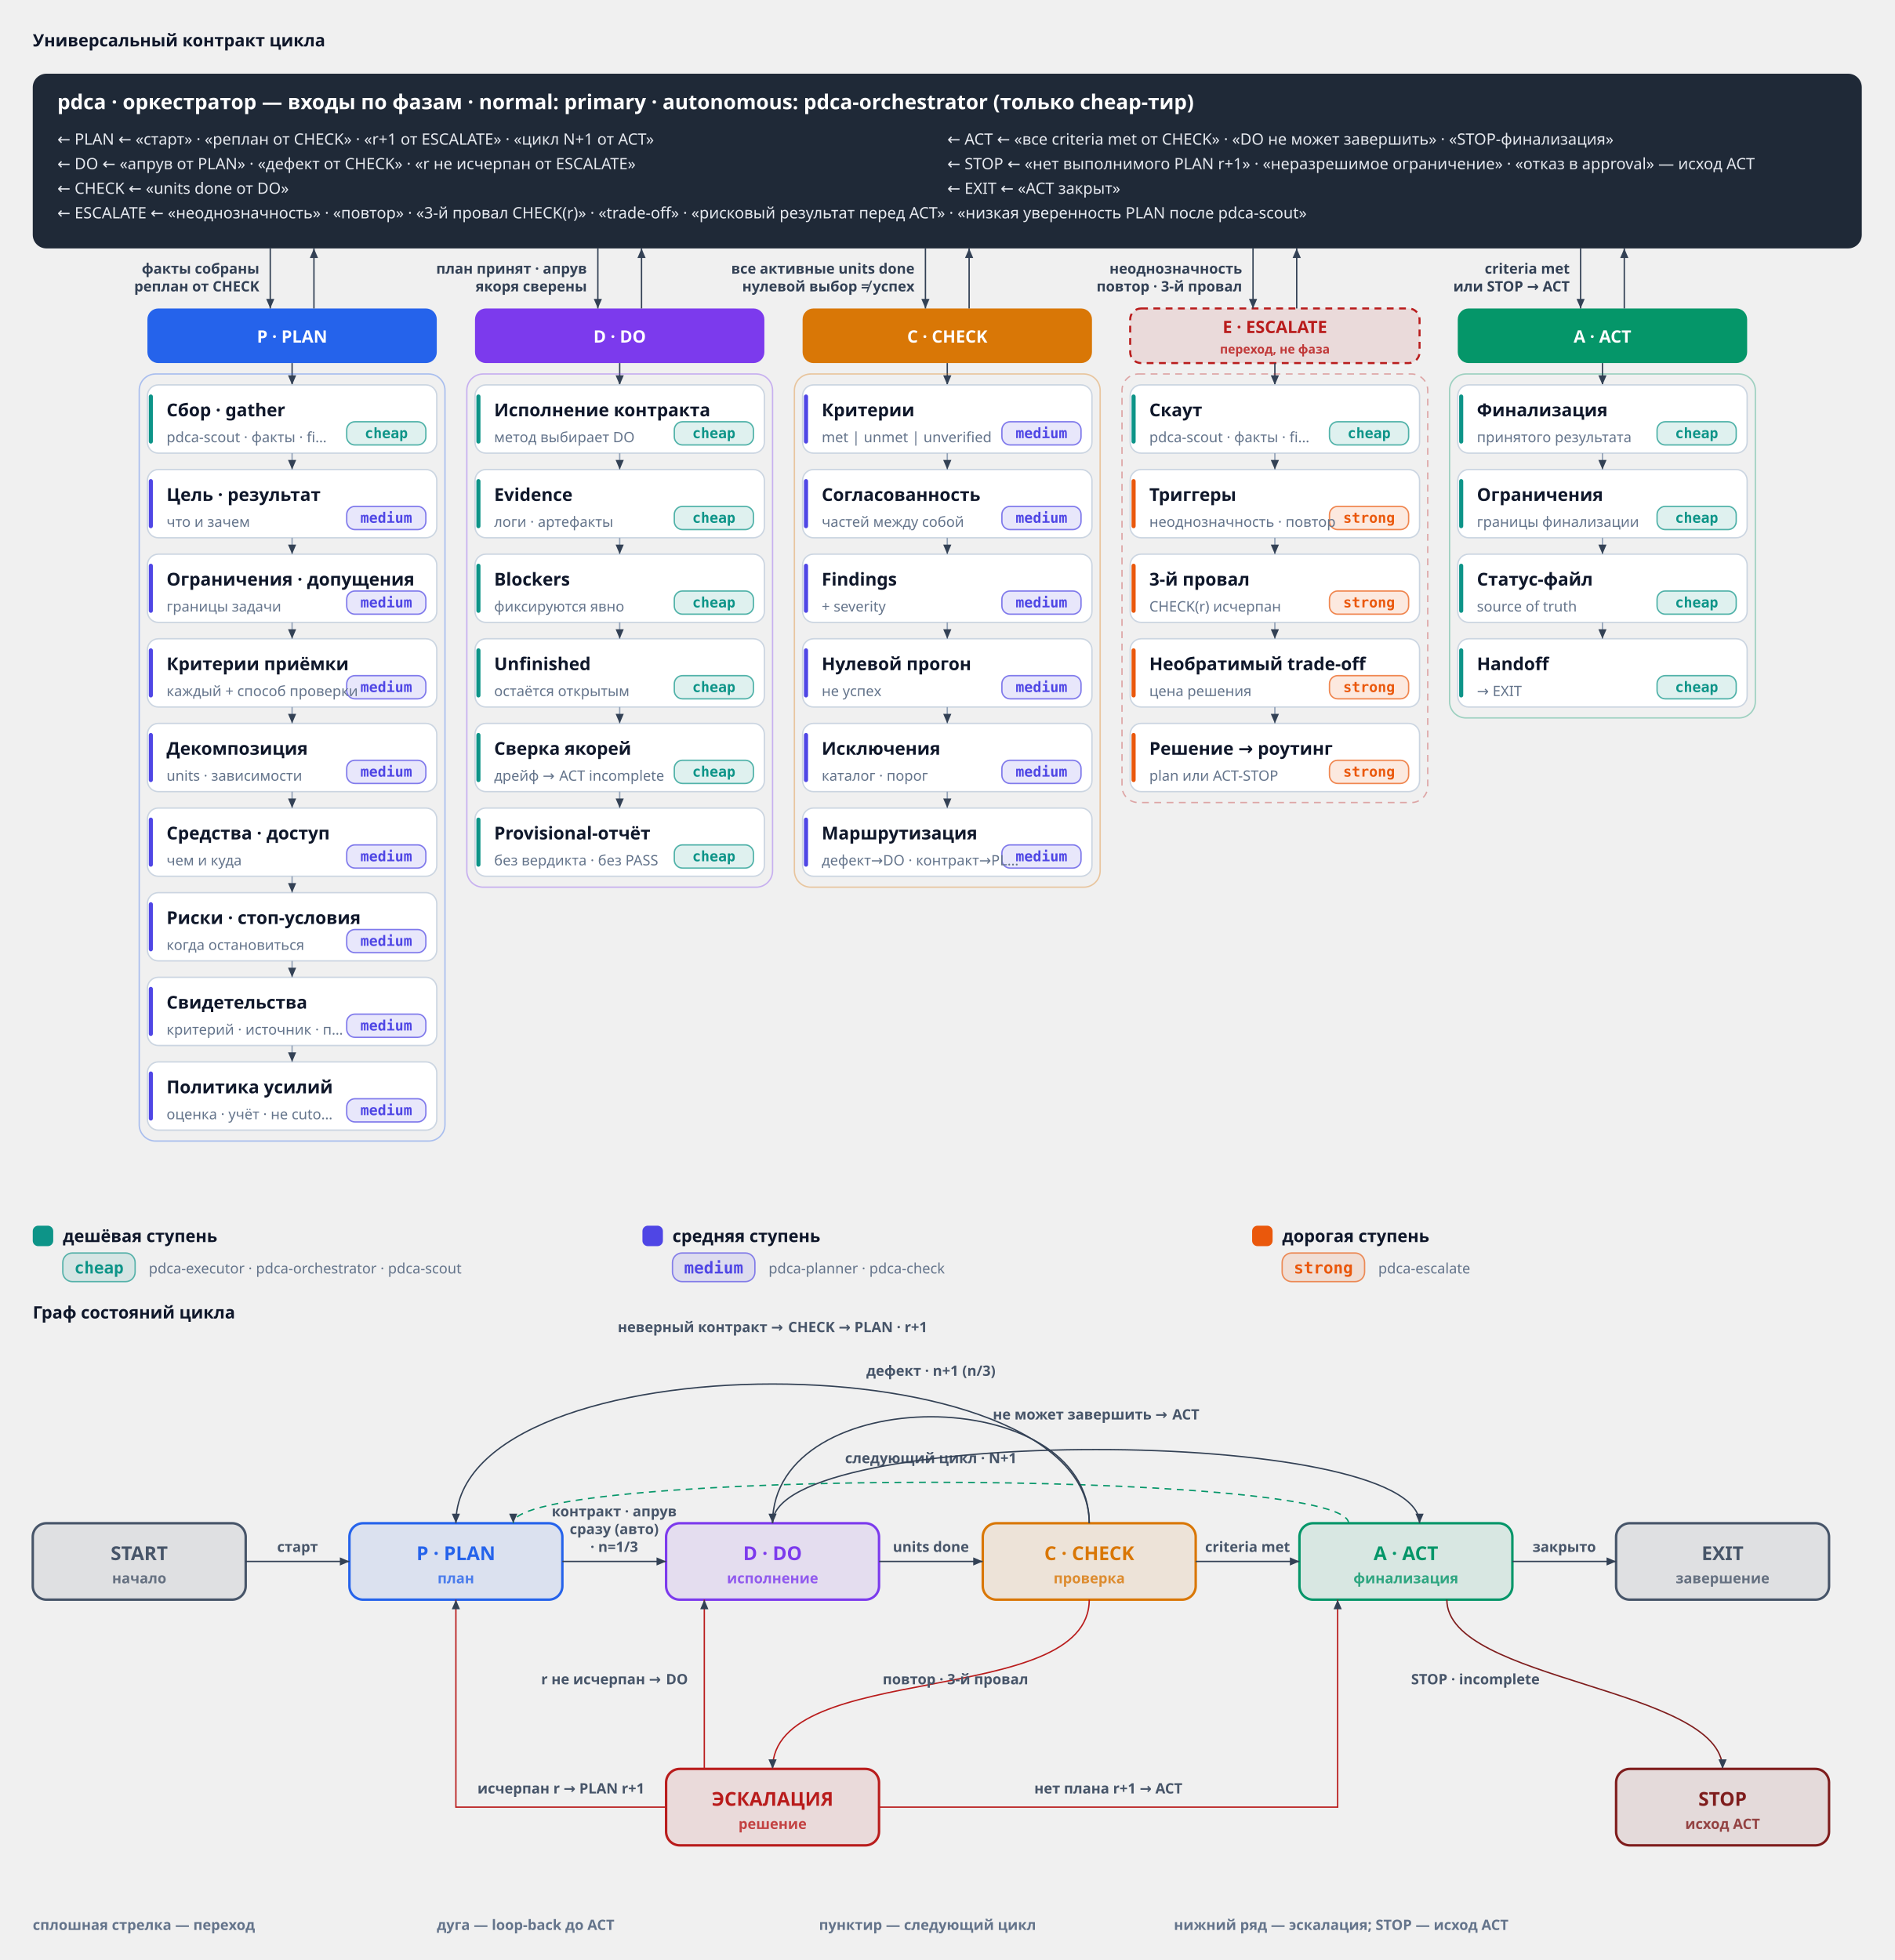
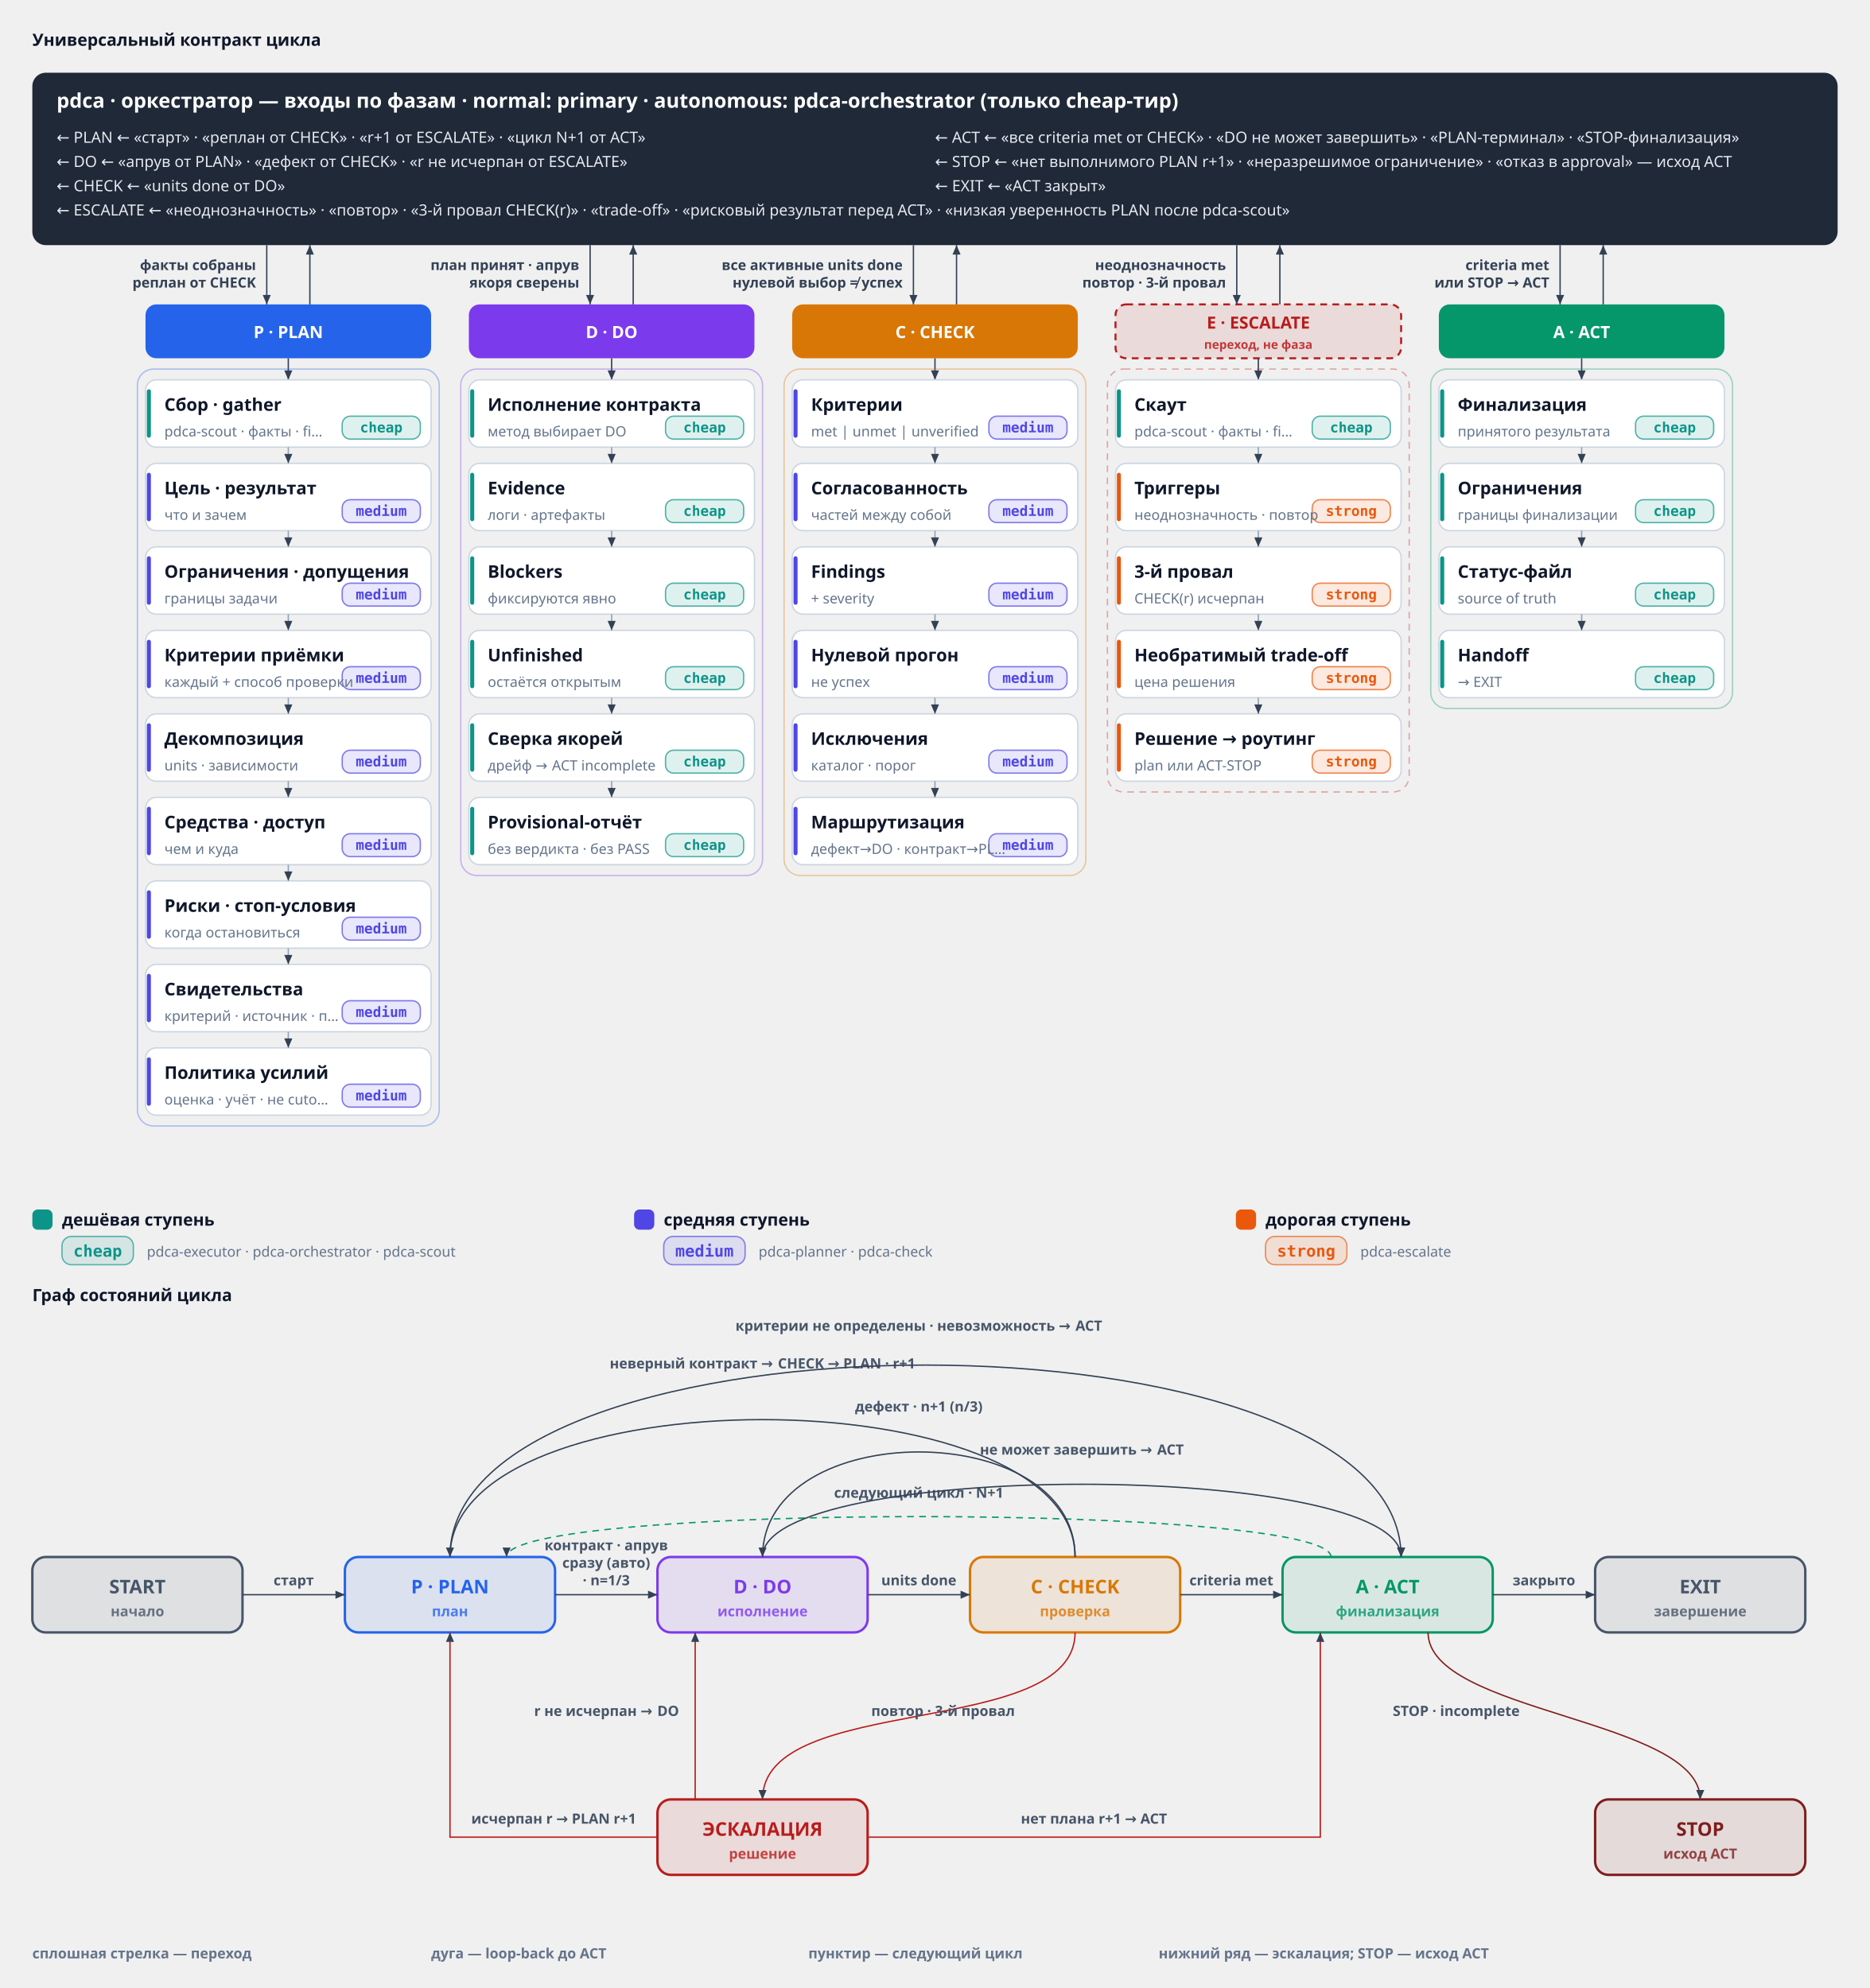
- <svg xmlns="http://www.w3.org/2000/svg" viewBox="0 0 1388 1436" width="1388" height="1436" font-family="Segoe UI, system-ui, sans-serif" role="img">
+ <svg xmlns="http://www.w3.org/2000/svg" viewBox="0 0 1388 1476" width="1388" height="1476" font-family="Segoe UI, system-ui, sans-serif" role="img">
  <defs>
    <marker id="arrow" markerWidth="9" markerHeight="9" refX="7" refY="3" orient="auto">
      <path d="M0,0 L7,3 L0,6 Z" fill="#334155" />
    </marker>
  </defs>
  <style>
.t{font-size:13px;font-weight:600;fill:#0f172a}
.s{font-size:10.5px;fill:#64748b}
.h{font-size:12.5px;font-weight:700;fill:#ffffff}
.h2{font-size:12.5px;font-weight:700}
.h3{font-size:9px;font-weight:600}
.g{font-size:10.5px;font-weight:600}
.band{fill:#1f2937}
.bt{fill:#ffffff;font-size:15px;font-weight:700}
.ol{fill:#e6e9ef;font-size:11.5px}
.lt{font-size:12.5px;font-weight:700;fill:#0f172a}
.ls{font-size:10.5px;fill:#64748b}
.lm{font-family:ui-monospace,Consolas,Menlo,monospace;font-size:12px;font-weight:700}
.bm{font-family:ui-monospace,Consolas,Menlo,monospace;font-size:10.5px;font-weight:700}
.st{font-size:14px;font-weight:700}
.ss{font-size:10.5px;font-weight:600}
</style>
  <text x="24" y="34" class="lt">Универсальный контракт цикла</text>
  <rect x="24" y="54" width="1340" height="128" rx="10" class="band" />
  <text x="42" y="80" class="bt">pdca · оркестратор — входы по фазам · normal: primary · autonomous: pdca-orchestrator (только cheap-тир)</text>
  <text x="42" y="106" class="ol">← PLAN ← «старт» · «реплан от CHECK» · «r+1 от ESCALATE» · «цикл N+1 от ACT»</text>
  <text x="42" y="124" class="ol">← DO ← «апрув от PLAN» · «дефект от CHECK» · «r не исчерпан от ESCALATE»</text>
  <text x="42" y="142" class="ol">← CHECK ← «units done от DO»</text>
  <text x="42" y="160" class="ol">← ESCALATE ← «неоднозначность» · «повтор» · «3-й провал CHECK(r)» · «trade-off» · «рисковый результат перед ACT» · «низкая уверенность PLAN после pdca-scout»</text>
-   <text x="694.0" y="106" class="ol">← ACT ← «все criteria met от CHECK» · «DO не может завершить» · «STOP-финализация»</text>
+   <text x="694.0" y="106" class="ol">← ACT ← «все criteria met от CHECK» · «DO не может завершить» · «PLAN-терминал» · «STOP-финализация»</text>
  <text x="694.0" y="124" class="ol">← STOP ← «нет выполнимого PLAN r+1» · «неразрешимое ограничение» · «отказ в approval» — исход ACT</text>
  <text x="694.0" y="142" class="ol">← EXIT ← «ACT закрыт»</text>
  <rect x="108.0" y="226" width="212" height="40" rx="8" fill="#2563eb" />
  <text x="214.0" y="251.0" class="h" fill="#ffffff" text-anchor="middle">P · PLAN</text>
  <polyline points="214.0,266 214.0,282" fill="none" stroke="#334155" marker-end="url(#arrow)" />
  <rect x="108.0" y="282" width="212" height="50" rx="8" fill="#ffffff" stroke="#cbd5e1" stroke-width="1" />
  <rect x="109.0" y="289" width="3" height="36" rx="1.5" fill="#0d9488" />
  <rect x="254.0" y="309" width="58" height="17" rx="6" fill="#0d9488" fill-opacity="0.13" stroke="#0d9488" stroke-opacity="0.7" />
  <text x="283.0" y="321.0" class="bm" fill="#0d9488" text-anchor="middle">cheap</text>
  <text x="122.0" y="305" class="t">Сбор · gather</text>
  <text x="122.0" y="324" class="s">pdca-scout · факты · fi…</text>
  <rect x="108.0" y="344" width="212" height="50" rx="8" fill="#ffffff" stroke="#cbd5e1" stroke-width="1" />
  <rect x="109.0" y="351" width="3" height="36" rx="1.5" fill="#4f46e5" />
  <rect x="254.0" y="371" width="58" height="17" rx="6" fill="#4f46e5" fill-opacity="0.13" stroke="#4f46e5" stroke-opacity="0.7" />
  <text x="283.0" y="383.0" class="bm" fill="#4f46e5" text-anchor="middle">medium</text>
  <text x="122.0" y="367" class="t">Цель · результат</text>
  <text x="122.0" y="386" class="s">что и зачем</text>
  <rect x="108.0" y="406" width="212" height="50" rx="8" fill="#ffffff" stroke="#cbd5e1" stroke-width="1" />
  <rect x="109.0" y="413" width="3" height="36" rx="1.5" fill="#4f46e5" />
  <rect x="254.0" y="433" width="58" height="17" rx="6" fill="#4f46e5" fill-opacity="0.13" stroke="#4f46e5" stroke-opacity="0.7" />
  <text x="283.0" y="445.0" class="bm" fill="#4f46e5" text-anchor="middle">medium</text>
  <text x="122.0" y="429" class="t">Ограничения · допущения</text>
  <text x="122.0" y="448" class="s">границы задачи</text>
  <rect x="108.0" y="468" width="212" height="50" rx="8" fill="#ffffff" stroke="#cbd5e1" stroke-width="1" />
  <rect x="109.0" y="475" width="3" height="36" rx="1.5" fill="#4f46e5" />
  <rect x="254.0" y="495" width="58" height="17" rx="6" fill="#4f46e5" fill-opacity="0.13" stroke="#4f46e5" stroke-opacity="0.7" />
  <text x="283.0" y="507.0" class="bm" fill="#4f46e5" text-anchor="middle">medium</text>
  <text x="122.0" y="491" class="t">Критерии приёмки</text>
  <text x="122.0" y="510" class="s">каждый + способ проверки</text>
  <rect x="108.0" y="530" width="212" height="50" rx="8" fill="#ffffff" stroke="#cbd5e1" stroke-width="1" />
  <rect x="109.0" y="537" width="3" height="36" rx="1.5" fill="#4f46e5" />
  <rect x="254.0" y="557" width="58" height="17" rx="6" fill="#4f46e5" fill-opacity="0.13" stroke="#4f46e5" stroke-opacity="0.7" />
  <text x="283.0" y="569.0" class="bm" fill="#4f46e5" text-anchor="middle">medium</text>
  <text x="122.0" y="553" class="t">Декомпозиция</text>
  <text x="122.0" y="572" class="s">units · зависимости</text>
  <rect x="108.0" y="592" width="212" height="50" rx="8" fill="#ffffff" stroke="#cbd5e1" stroke-width="1" />
  <rect x="109.0" y="599" width="3" height="36" rx="1.5" fill="#4f46e5" />
  <rect x="254.0" y="619" width="58" height="17" rx="6" fill="#4f46e5" fill-opacity="0.13" stroke="#4f46e5" stroke-opacity="0.7" />
  <text x="283.0" y="631.0" class="bm" fill="#4f46e5" text-anchor="middle">medium</text>
  <text x="122.0" y="615" class="t">Средства · доступ</text>
  <text x="122.0" y="634" class="s">чем и куда</text>
  <rect x="108.0" y="654" width="212" height="50" rx="8" fill="#ffffff" stroke="#cbd5e1" stroke-width="1" />
  <rect x="109.0" y="661" width="3" height="36" rx="1.5" fill="#4f46e5" />
  <rect x="254.0" y="681" width="58" height="17" rx="6" fill="#4f46e5" fill-opacity="0.13" stroke="#4f46e5" stroke-opacity="0.7" />
  <text x="283.0" y="693.0" class="bm" fill="#4f46e5" text-anchor="middle">medium</text>
  <text x="122.0" y="677" class="t">Риски · стоп-условия</text>
  <text x="122.0" y="696" class="s">когда остановиться</text>
  <rect x="108.0" y="716" width="212" height="50" rx="8" fill="#ffffff" stroke="#cbd5e1" stroke-width="1" />
  <rect x="109.0" y="723" width="3" height="36" rx="1.5" fill="#4f46e5" />
  <rect x="254.0" y="743" width="58" height="17" rx="6" fill="#4f46e5" fill-opacity="0.13" stroke="#4f46e5" stroke-opacity="0.7" />
  <text x="283.0" y="755.0" class="bm" fill="#4f46e5" text-anchor="middle">medium</text>
  <text x="122.0" y="739" class="t">Свидетельства</text>
  <text x="122.0" y="758" class="s">критерий · источник · п…</text>
  <rect x="108.0" y="778" width="212" height="50" rx="8" fill="#ffffff" stroke="#cbd5e1" stroke-width="1" />
  <rect x="109.0" y="785" width="3" height="36" rx="1.5" fill="#4f46e5" />
  <rect x="254.0" y="805" width="58" height="17" rx="6" fill="#4f46e5" fill-opacity="0.13" stroke="#4f46e5" stroke-opacity="0.7" />
  <text x="283.0" y="817.0" class="bm" fill="#4f46e5" text-anchor="middle">medium</text>
  <text x="122.0" y="801" class="t">Политика усилий</text>
  <text x="122.0" y="820" class="s">оценка · учёт · не cuto…</text>
  <polyline points="214.0,332 214.0,344" fill="none" stroke="#94a3b8" marker-end="url(#arrow)" />
  <polyline points="214.0,394 214.0,406" fill="none" stroke="#94a3b8" marker-end="url(#arrow)" />
  <polyline points="214.0,456 214.0,468" fill="none" stroke="#94a3b8" marker-end="url(#arrow)" />
  <polyline points="214.0,518 214.0,530" fill="none" stroke="#94a3b8" marker-end="url(#arrow)" />
  <polyline points="214.0,580 214.0,592" fill="none" stroke="#94a3b8" marker-end="url(#arrow)" />
  <polyline points="214.0,642 214.0,654" fill="none" stroke="#94a3b8" marker-end="url(#arrow)" />
  <polyline points="214.0,704 214.0,716" fill="none" stroke="#94a3b8" marker-end="url(#arrow)" />
  <polyline points="214.0,766 214.0,778" fill="none" stroke="#94a3b8" marker-end="url(#arrow)" />
  <rect x="102.0" y="274" width="224" height="562" rx="12" fill="none" stroke="#2563eb" stroke-opacity="0.35" stroke-width="1" />
  <rect x="348.0" y="226" width="212" height="40" rx="8" fill="#7c3aed" />
  <text x="454.0" y="251.0" class="h" fill="#ffffff" text-anchor="middle">D · DO</text>
  <polyline points="454.0,266 454.0,282" fill="none" stroke="#334155" marker-end="url(#arrow)" />
  <rect x="348.0" y="282" width="212" height="50" rx="8" fill="#ffffff" stroke="#cbd5e1" stroke-width="1" />
  <rect x="349.0" y="289" width="3" height="36" rx="1.5" fill="#0d9488" />
  <rect x="494.0" y="309" width="58" height="17" rx="6" fill="#0d9488" fill-opacity="0.13" stroke="#0d9488" stroke-opacity="0.7" />
  <text x="523.0" y="321.0" class="bm" fill="#0d9488" text-anchor="middle">cheap</text>
  <text x="362.0" y="305" class="t">Исполнение контракта</text>
  <text x="362.0" y="324" class="s">метод выбирает DO</text>
  <rect x="348.0" y="344" width="212" height="50" rx="8" fill="#ffffff" stroke="#cbd5e1" stroke-width="1" />
  <rect x="349.0" y="351" width="3" height="36" rx="1.5" fill="#0d9488" />
  <rect x="494.0" y="371" width="58" height="17" rx="6" fill="#0d9488" fill-opacity="0.13" stroke="#0d9488" stroke-opacity="0.7" />
  <text x="523.0" y="383.0" class="bm" fill="#0d9488" text-anchor="middle">cheap</text>
  <text x="362.0" y="367" class="t">Evidence</text>
  <text x="362.0" y="386" class="s">логи · артефакты</text>
  <rect x="348.0" y="406" width="212" height="50" rx="8" fill="#ffffff" stroke="#cbd5e1" stroke-width="1" />
  <rect x="349.0" y="413" width="3" height="36" rx="1.5" fill="#0d9488" />
  <rect x="494.0" y="433" width="58" height="17" rx="6" fill="#0d9488" fill-opacity="0.13" stroke="#0d9488" stroke-opacity="0.7" />
  <text x="523.0" y="445.0" class="bm" fill="#0d9488" text-anchor="middle">cheap</text>
  <text x="362.0" y="429" class="t">Blockers</text>
  <text x="362.0" y="448" class="s">фиксируются явно</text>
  <rect x="348.0" y="468" width="212" height="50" rx="8" fill="#ffffff" stroke="#cbd5e1" stroke-width="1" />
  <rect x="349.0" y="475" width="3" height="36" rx="1.5" fill="#0d9488" />
  <rect x="494.0" y="495" width="58" height="17" rx="6" fill="#0d9488" fill-opacity="0.13" stroke="#0d9488" stroke-opacity="0.7" />
  <text x="523.0" y="507.0" class="bm" fill="#0d9488" text-anchor="middle">cheap</text>
  <text x="362.0" y="491" class="t">Unfinished</text>
  <text x="362.0" y="510" class="s">остаётся открытым</text>
  <rect x="348.0" y="530" width="212" height="50" rx="8" fill="#ffffff" stroke="#cbd5e1" stroke-width="1" />
  <rect x="349.0" y="537" width="3" height="36" rx="1.5" fill="#0d9488" />
  <rect x="494.0" y="557" width="58" height="17" rx="6" fill="#0d9488" fill-opacity="0.13" stroke="#0d9488" stroke-opacity="0.7" />
  <text x="523.0" y="569.0" class="bm" fill="#0d9488" text-anchor="middle">cheap</text>
  <text x="362.0" y="553" class="t">Сверка якорей</text>
  <text x="362.0" y="572" class="s">дрейф → ACT incomplete</text>
  <rect x="348.0" y="592" width="212" height="50" rx="8" fill="#ffffff" stroke="#cbd5e1" stroke-width="1" />
  <rect x="349.0" y="599" width="3" height="36" rx="1.5" fill="#0d9488" />
  <rect x="494.0" y="619" width="58" height="17" rx="6" fill="#0d9488" fill-opacity="0.13" stroke="#0d9488" stroke-opacity="0.7" />
  <text x="523.0" y="631.0" class="bm" fill="#0d9488" text-anchor="middle">cheap</text>
  <text x="362.0" y="615" class="t">Provisional-отчёт</text>
  <text x="362.0" y="634" class="s">без вердикта · без PASS</text>
  <polyline points="454.0,332 454.0,344" fill="none" stroke="#94a3b8" marker-end="url(#arrow)" />
  <polyline points="454.0,394 454.0,406" fill="none" stroke="#94a3b8" marker-end="url(#arrow)" />
  <polyline points="454.0,456 454.0,468" fill="none" stroke="#94a3b8" marker-end="url(#arrow)" />
  <polyline points="454.0,518 454.0,530" fill="none" stroke="#94a3b8" marker-end="url(#arrow)" />
  <polyline points="454.0,580 454.0,592" fill="none" stroke="#94a3b8" marker-end="url(#arrow)" />
  <rect x="342.0" y="274" width="224" height="376" rx="12" fill="none" stroke="#7c3aed" stroke-opacity="0.35" stroke-width="1" />
  <rect x="588.0" y="226" width="212" height="40" rx="8" fill="#d97706" />
  <text x="694.0" y="251.0" class="h" fill="#ffffff" text-anchor="middle">C · CHECK</text>
  <polyline points="694.0,266 694.0,282" fill="none" stroke="#334155" marker-end="url(#arrow)" />
  <rect x="588.0" y="282" width="212" height="50" rx="8" fill="#ffffff" stroke="#cbd5e1" stroke-width="1" />
  <rect x="589.0" y="289" width="3" height="36" rx="1.5" fill="#4f46e5" />
  <rect x="734.0" y="309" width="58" height="17" rx="6" fill="#4f46e5" fill-opacity="0.13" stroke="#4f46e5" stroke-opacity="0.7" />
  <text x="763.0" y="321.0" class="bm" fill="#4f46e5" text-anchor="middle">medium</text>
  <text x="602.0" y="305" class="t">Критерии</text>
  <text x="602.0" y="324" class="s">met | unmet | unverified</text>
  <rect x="588.0" y="344" width="212" height="50" rx="8" fill="#ffffff" stroke="#cbd5e1" stroke-width="1" />
  <rect x="589.0" y="351" width="3" height="36" rx="1.5" fill="#4f46e5" />
  <rect x="734.0" y="371" width="58" height="17" rx="6" fill="#4f46e5" fill-opacity="0.13" stroke="#4f46e5" stroke-opacity="0.7" />
  <text x="763.0" y="383.0" class="bm" fill="#4f46e5" text-anchor="middle">medium</text>
  <text x="602.0" y="367" class="t">Согласованность</text>
  <text x="602.0" y="386" class="s">частей между собой</text>
  <rect x="588.0" y="406" width="212" height="50" rx="8" fill="#ffffff" stroke="#cbd5e1" stroke-width="1" />
  <rect x="589.0" y="413" width="3" height="36" rx="1.5" fill="#4f46e5" />
  <rect x="734.0" y="433" width="58" height="17" rx="6" fill="#4f46e5" fill-opacity="0.13" stroke="#4f46e5" stroke-opacity="0.7" />
  <text x="763.0" y="445.0" class="bm" fill="#4f46e5" text-anchor="middle">medium</text>
  <text x="602.0" y="429" class="t">Findings</text>
  <text x="602.0" y="448" class="s">+ severity</text>
  <rect x="588.0" y="468" width="212" height="50" rx="8" fill="#ffffff" stroke="#cbd5e1" stroke-width="1" />
  <rect x="589.0" y="475" width="3" height="36" rx="1.5" fill="#4f46e5" />
  <rect x="734.0" y="495" width="58" height="17" rx="6" fill="#4f46e5" fill-opacity="0.13" stroke="#4f46e5" stroke-opacity="0.7" />
  <text x="763.0" y="507.0" class="bm" fill="#4f46e5" text-anchor="middle">medium</text>
  <text x="602.0" y="491" class="t">Нулевой прогон</text>
  <text x="602.0" y="510" class="s">не успех</text>
  <rect x="588.0" y="530" width="212" height="50" rx="8" fill="#ffffff" stroke="#cbd5e1" stroke-width="1" />
  <rect x="589.0" y="537" width="3" height="36" rx="1.5" fill="#4f46e5" />
  <rect x="734.0" y="557" width="58" height="17" rx="6" fill="#4f46e5" fill-opacity="0.13" stroke="#4f46e5" stroke-opacity="0.7" />
  <text x="763.0" y="569.0" class="bm" fill="#4f46e5" text-anchor="middle">medium</text>
  <text x="602.0" y="553" class="t">Исключения</text>
  <text x="602.0" y="572" class="s">каталог · порог</text>
  <rect x="588.0" y="592" width="212" height="50" rx="8" fill="#ffffff" stroke="#cbd5e1" stroke-width="1" />
  <rect x="589.0" y="599" width="3" height="36" rx="1.5" fill="#4f46e5" />
  <rect x="734.0" y="619" width="58" height="17" rx="6" fill="#4f46e5" fill-opacity="0.13" stroke="#4f46e5" stroke-opacity="0.7" />
  <text x="763.0" y="631.0" class="bm" fill="#4f46e5" text-anchor="middle">medium</text>
  <text x="602.0" y="615" class="t">Маршрутизация</text>
  <text x="602.0" y="634" class="s">дефект→DO · контракт→PL…</text>
  <polyline points="694.0,332 694.0,344" fill="none" stroke="#94a3b8" marker-end="url(#arrow)" />
  <polyline points="694.0,394 694.0,406" fill="none" stroke="#94a3b8" marker-end="url(#arrow)" />
  <polyline points="694.0,456 694.0,468" fill="none" stroke="#94a3b8" marker-end="url(#arrow)" />
  <polyline points="694.0,518 694.0,530" fill="none" stroke="#94a3b8" marker-end="url(#arrow)" />
  <polyline points="694.0,580 694.0,592" fill="none" stroke="#94a3b8" marker-end="url(#arrow)" />
  <rect x="582.0" y="274" width="224" height="376" rx="12" fill="none" stroke="#d97706" stroke-opacity="0.35" stroke-width="1" />
  <rect x="828.0" y="226" width="212" height="40" rx="8" fill="#b91c1c" fill-opacity="0.10" stroke="#b91c1c" stroke-width="1.5" stroke-dasharray="5,4" />
  <text x="934.0" y="244.0" class="h2" fill="#b91c1c" text-anchor="middle">E · ESCALATE</text>
  <text x="934.0" y="259.0" class="h3" fill="#b91c1c" opacity="0.85" text-anchor="middle">переход, не фаза</text>
  <polyline points="934.0,266 934.0,282" fill="none" stroke="#334155" marker-end="url(#arrow)" />
  <rect x="828.0" y="282" width="212" height="50" rx="8" fill="#ffffff" stroke="#cbd5e1" stroke-width="1" />
  <rect x="829.0" y="289" width="3" height="36" rx="1.5" fill="#0d9488" />
  <rect x="974.0" y="309" width="58" height="17" rx="6" fill="#0d9488" fill-opacity="0.13" stroke="#0d9488" stroke-opacity="0.7" />
  <text x="1003.0" y="321.0" class="bm" fill="#0d9488" text-anchor="middle">cheap</text>
  <text x="842.0" y="305" class="t">Скаут</text>
  <text x="842.0" y="324" class="s">pdca-scout · факты · fi…</text>
  <rect x="828.0" y="344" width="212" height="50" rx="8" fill="#ffffff" stroke="#cbd5e1" stroke-width="1" />
  <rect x="829.0" y="351" width="3" height="36" rx="1.5" fill="#ea580c" />
  <rect x="974.0" y="371" width="58" height="17" rx="6" fill="#ea580c" fill-opacity="0.13" stroke="#ea580c" stroke-opacity="0.7" />
  <text x="1003.0" y="383.0" class="bm" fill="#ea580c" text-anchor="middle">strong</text>
  <text x="842.0" y="367" class="t">Триггеры</text>
  <text x="842.0" y="386" class="s">неоднозначность · повтор</text>
  <rect x="828.0" y="406" width="212" height="50" rx="8" fill="#ffffff" stroke="#cbd5e1" stroke-width="1" />
  <rect x="829.0" y="413" width="3" height="36" rx="1.5" fill="#ea580c" />
  <rect x="974.0" y="433" width="58" height="17" rx="6" fill="#ea580c" fill-opacity="0.13" stroke="#ea580c" stroke-opacity="0.7" />
  <text x="1003.0" y="445.0" class="bm" fill="#ea580c" text-anchor="middle">strong</text>
  <text x="842.0" y="429" class="t">3-й провал</text>
  <text x="842.0" y="448" class="s">CHECK(r) исчерпан</text>
  <rect x="828.0" y="468" width="212" height="50" rx="8" fill="#ffffff" stroke="#cbd5e1" stroke-width="1" />
  <rect x="829.0" y="475" width="3" height="36" rx="1.5" fill="#ea580c" />
  <rect x="974.0" y="495" width="58" height="17" rx="6" fill="#ea580c" fill-opacity="0.13" stroke="#ea580c" stroke-opacity="0.7" />
  <text x="1003.0" y="507.0" class="bm" fill="#ea580c" text-anchor="middle">strong</text>
  <text x="842.0" y="491" class="t">Необратимый trade-off</text>
  <text x="842.0" y="510" class="s">цена решения</text>
  <rect x="828.0" y="530" width="212" height="50" rx="8" fill="#ffffff" stroke="#cbd5e1" stroke-width="1" />
  <rect x="829.0" y="537" width="3" height="36" rx="1.5" fill="#ea580c" />
  <rect x="974.0" y="557" width="58" height="17" rx="6" fill="#ea580c" fill-opacity="0.13" stroke="#ea580c" stroke-opacity="0.7" />
  <text x="1003.0" y="569.0" class="bm" fill="#ea580c" text-anchor="middle">strong</text>
  <text x="842.0" y="553" class="t">Решение → роутинг</text>
  <text x="842.0" y="572" class="s">plan или ACT-STOP</text>
  <polyline points="934.0,332 934.0,344" fill="none" stroke="#94a3b8" marker-end="url(#arrow)" />
  <polyline points="934.0,394 934.0,406" fill="none" stroke="#94a3b8" marker-end="url(#arrow)" />
  <polyline points="934.0,456 934.0,468" fill="none" stroke="#94a3b8" marker-end="url(#arrow)" />
  <polyline points="934.0,518 934.0,530" fill="none" stroke="#94a3b8" marker-end="url(#arrow)" />
  <rect x="822.0" y="274" width="224" height="314" rx="12" fill="none" stroke="#b91c1c" stroke-opacity="0.35" stroke-width="1" stroke-dasharray="5,4" />
  <rect x="1068.0" y="226" width="212" height="40" rx="8" fill="#059669" />
  <text x="1174.0" y="251.0" class="h" fill="#ffffff" text-anchor="middle">A · ACT</text>
  <polyline points="1174.0,266 1174.0,282" fill="none" stroke="#334155" marker-end="url(#arrow)" />
  <rect x="1068.0" y="282" width="212" height="50" rx="8" fill="#ffffff" stroke="#cbd5e1" stroke-width="1" />
  <rect x="1069.0" y="289" width="3" height="36" rx="1.5" fill="#0d9488" />
  <rect x="1214.0" y="309" width="58" height="17" rx="6" fill="#0d9488" fill-opacity="0.13" stroke="#0d9488" stroke-opacity="0.7" />
  <text x="1243.0" y="321.0" class="bm" fill="#0d9488" text-anchor="middle">cheap</text>
  <text x="1082.0" y="305" class="t">Финализация</text>
  <text x="1082.0" y="324" class="s">принятого результата</text>
  <rect x="1068.0" y="344" width="212" height="50" rx="8" fill="#ffffff" stroke="#cbd5e1" stroke-width="1" />
  <rect x="1069.0" y="351" width="3" height="36" rx="1.5" fill="#0d9488" />
  <rect x="1214.0" y="371" width="58" height="17" rx="6" fill="#0d9488" fill-opacity="0.13" stroke="#0d9488" stroke-opacity="0.7" />
  <text x="1243.0" y="383.0" class="bm" fill="#0d9488" text-anchor="middle">cheap</text>
  <text x="1082.0" y="367" class="t">Ограничения</text>
  <text x="1082.0" y="386" class="s">границы финализации</text>
  <rect x="1068.0" y="406" width="212" height="50" rx="8" fill="#ffffff" stroke="#cbd5e1" stroke-width="1" />
  <rect x="1069.0" y="413" width="3" height="36" rx="1.5" fill="#0d9488" />
  <rect x="1214.0" y="433" width="58" height="17" rx="6" fill="#0d9488" fill-opacity="0.13" stroke="#0d9488" stroke-opacity="0.7" />
  <text x="1243.0" y="445.0" class="bm" fill="#0d9488" text-anchor="middle">cheap</text>
  <text x="1082.0" y="429" class="t">Статус-файл</text>
  <text x="1082.0" y="448" class="s">source of truth</text>
  <rect x="1068.0" y="468" width="212" height="50" rx="8" fill="#ffffff" stroke="#cbd5e1" stroke-width="1" />
  <rect x="1069.0" y="475" width="3" height="36" rx="1.5" fill="#0d9488" />
  <rect x="1214.0" y="495" width="58" height="17" rx="6" fill="#0d9488" fill-opacity="0.13" stroke="#0d9488" stroke-opacity="0.7" />
  <text x="1243.0" y="507.0" class="bm" fill="#0d9488" text-anchor="middle">cheap</text>
  <text x="1082.0" y="491" class="t">Handoff</text>
  <text x="1082.0" y="510" class="s">→ EXIT</text>
  <polyline points="1174.0,332 1174.0,344" fill="none" stroke="#94a3b8" marker-end="url(#arrow)" />
  <polyline points="1174.0,394 1174.0,406" fill="none" stroke="#94a3b8" marker-end="url(#arrow)" />
  <polyline points="1174.0,456 1174.0,468" fill="none" stroke="#94a3b8" marker-end="url(#arrow)" />
  <rect x="1062.0" y="274" width="224" height="252" rx="12" fill="none" stroke="#059669" stroke-opacity="0.35" stroke-width="1" />
  <polyline points="198.0,182 198.0,226" fill="none" stroke="#334155" data-edge-id="dispatch_p" marker-end="url(#arrow)" />
  <text x="190.0" y="200.5" class="g" fill="#334155" text-anchor="end">факты собраны</text>
  <text x="190.0" y="213.5" class="g" fill="#334155" text-anchor="end">реплан от CHECK</text>
  <polyline points="230.0,226 230.0,182" fill="none" stroke="#334155" data-edge-id="return_p" marker-end="url(#arrow)" />
  <polyline points="438.0,182 438.0,226" fill="none" stroke="#334155" data-edge-id="dispatch_d" marker-end="url(#arrow)" />
  <text x="430.0" y="200.5" class="g" fill="#334155" text-anchor="end">план принят · апрув</text>
  <text x="430.0" y="213.5" class="g" fill="#334155" text-anchor="end">якоря сверены</text>
  <polyline points="470.0,226 470.0,182" fill="none" stroke="#334155" data-edge-id="return_d" marker-end="url(#arrow)" />
  <polyline points="678.0,182 678.0,226" fill="none" stroke="#334155" data-edge-id="dispatch_c" marker-end="url(#arrow)" />
  <text x="670.0" y="200.5" class="g" fill="#334155" text-anchor="end">все активные units done</text>
  <text x="670.0" y="213.5" class="g" fill="#334155" text-anchor="end">нулевой выбор ≠ успех</text>
  <polyline points="710.0,226 710.0,182" fill="none" stroke="#334155" data-edge-id="return_c" marker-end="url(#arrow)" />
  <polyline points="918.0,182 918.0,226" fill="none" stroke="#334155" data-edge-id="dispatch_e" marker-end="url(#arrow)" />
  <text x="910.0" y="200.5" class="g" fill="#334155" text-anchor="end">неоднозначность</text>
  <text x="910.0" y="213.5" class="g" fill="#334155" text-anchor="end">повтор · 3-й провал</text>
  <polyline points="950.0,226 950.0,182" fill="none" stroke="#334155" data-edge-id="return_e" marker-end="url(#arrow)" />
  <polyline points="1158.0,182 1158.0,226" fill="none" stroke="#334155" data-edge-id="dispatch_a" marker-end="url(#arrow)" />
  <text x="1150.0" y="200.5" class="g" fill="#334155" text-anchor="end">criteria met</text>
  <text x="1150.0" y="213.5" class="g" fill="#334155" text-anchor="end">или STOP → ACT</text>
  <polyline points="1190.0,226 1190.0,182" fill="none" stroke="#334155" data-edge-id="return_a" marker-end="url(#arrow)" />
  <rect x="24.0" y="898" width="15" height="15" rx="4" fill="#0d9488" />
  <text x="46.0" y="910" class="lt">дешёвая ступень</text>
  <rect x="46.0" y="918" width="53.0" height="21" rx="7" fill="#0d9488" fill-opacity="0.12" stroke="#0d9488" stroke-opacity="0.65" />
  <text x="72.5" y="933" class="lm" fill="#0d9488" text-anchor="middle">cheap</text>
  <text x="109.0" y="933" class="ls">pdca-executor · pdca-orchestrator · pdca-scout</text>
  <rect x="470.667" y="898" width="15" height="15" rx="4" fill="#4f46e5" />
  <text x="492.667" y="910" class="lt">средняя ступень</text>
  <rect x="492.667" y="918" width="60.4" height="21" rx="7" fill="#4f46e5" fill-opacity="0.12" stroke="#4f46e5" stroke-opacity="0.65" />
  <text x="522.867" y="933" class="lm" fill="#4f46e5" text-anchor="middle">medium</text>
  <text x="563.067" y="933" class="ls">pdca-planner · pdca-check</text>
  <rect x="917.333" y="898" width="15" height="15" rx="4" fill="#ea580c" />
  <text x="939.333" y="910" class="lt">дорогая ступень</text>
  <rect x="939.333" y="918" width="60.4" height="21" rx="7" fill="#ea580c" fill-opacity="0.12" stroke="#ea580c" stroke-opacity="0.65" />
  <text x="969.533" y="933" class="lm" fill="#ea580c" text-anchor="middle">strong</text>
  <text x="1009.733" y="933" class="ls">pdca-escalate</text>
  <text x="24" y="966" class="lt">Граф состояний цикла</text>
-   <rect x="24" y="1116" width="156" height="56" rx="10" fill="#475569" fill-opacity="0.10" stroke="#475569" stroke-width="1.8" data-node-id="START" />
-   <text x="102.0" y="1143.0" class="st" fill="#475569" text-anchor="middle">START</text>
-   <text x="102.0" y="1160.0" class="ss" fill="#475569" text-anchor="middle" opacity="0.8">начало</text>
-   <rect x="256" y="1116" width="156" height="56" rx="10" fill="#2563eb" fill-opacity="0.10" stroke="#2563eb" stroke-width="1.8" data-node-id="PLAN" />
-   <text x="334.0" y="1143.0" class="st" fill="#2563eb" text-anchor="middle">P · PLAN</text>
-   <text x="334.0" y="1160.0" class="ss" fill="#2563eb" text-anchor="middle" opacity="0.8">план</text>
-   <rect x="488" y="1116" width="156" height="56" rx="10" fill="#7c3aed" fill-opacity="0.10" stroke="#7c3aed" stroke-width="1.8" data-node-id="DO" />
-   <text x="566.0" y="1143.0" class="st" fill="#7c3aed" text-anchor="middle">D · DO</text>
-   <text x="566.0" y="1160.0" class="ss" fill="#7c3aed" text-anchor="middle" opacity="0.8">исполнение</text>
-   <rect x="720" y="1116" width="156" height="56" rx="10" fill="#d97706" fill-opacity="0.10" stroke="#d97706" stroke-width="1.8" data-node-id="CHECK" />
-   <text x="798.0" y="1143.0" class="st" fill="#d97706" text-anchor="middle">C · CHECK</text>
-   <text x="798.0" y="1160.0" class="ss" fill="#d97706" text-anchor="middle" opacity="0.8">проверка</text>
-   <rect x="952" y="1116" width="156" height="56" rx="10" fill="#059669" fill-opacity="0.10" stroke="#059669" stroke-width="1.8" data-node-id="ACT" />
-   <text x="1030.0" y="1143.0" class="st" fill="#059669" text-anchor="middle">A · ACT</text>
-   <text x="1030.0" y="1160.0" class="ss" fill="#059669" text-anchor="middle" opacity="0.8">финализация</text>
-   <rect x="1184" y="1116" width="156" height="56" rx="10" fill="#475569" fill-opacity="0.10" stroke="#475569" stroke-width="1.8" data-node-id="EXIT" />
-   <text x="1262.0" y="1143.0" class="st" fill="#475569" text-anchor="middle">EXIT</text>
-   <text x="1262.0" y="1160.0" class="ss" fill="#475569" text-anchor="middle" opacity="0.8">завершение</text>
-   <polyline points="180,1144.0 256,1144.0" fill="none" stroke="#334155" data-edge-id="start_plan" marker-end="url(#arrow)" />
-   <text x="218.0" y="1137.0" class="g" fill="#475569" text-anchor="middle">старт</text>
-   <polyline points="412,1144.0 488,1144.0" fill="none" stroke="#334155" data-edge-id="plan_do" marker-end="url(#arrow)" />
-   <text x="450.0" y="1111.0" class="g" fill="#475569" text-anchor="middle">контракт · апрув</text>
-   <text x="450.0" y="1124.0" class="g" fill="#475569" text-anchor="middle">сразу (авто)</text>
-   <text x="450.0" y="1137.0" class="g" fill="#475569" text-anchor="middle">· n=1/3</text>
-   <polyline points="644,1144.0 720,1144.0" fill="none" stroke="#334155" data-edge-id="do_check" marker-end="url(#arrow)" />
-   <text x="682.0" y="1137.0" class="g" fill="#475569" text-anchor="middle">units done</text>
-   <polyline points="876,1144.0 952,1144.0" fill="none" stroke="#334155" data-edge-id="check_act" marker-end="url(#arrow)" />
-   <text x="914.0" y="1137.0" class="g" fill="#475569" text-anchor="middle">criteria met</text>
-   <polyline points="1108,1144.0 1184,1144.0" fill="none" stroke="#334155" data-edge-id="act_exit" marker-end="url(#arrow)" />
-   <text x="1146.0" y="1137.0" class="g" fill="#475569" text-anchor="middle">закрыто</text>
-   <path d="M988,1116 C988,1076 376,1076 376,1116" fill="none" stroke="#059669" stroke-dasharray="5,4" data-edge-id="act_plan" marker-end="url(#arrow)" />
-   <text x="682" y="1072" class="g" fill="#475569" text-anchor="middle">следующий цикл · N+1</text>
-   <path d="M566,1116 C566,1044 1040,1044 1040,1116" fill="none" stroke="#334155" data-edge-id="do_act_incomplete" marker-end="url(#arrow)" />
-   <text x="803" y="1040" class="g" fill="#475569" text-anchor="middle">не может завершить → ACT</text>
-   <path d="M798,1116 C798,1012 566,1012 566,1116" fill="none" stroke="#334155" data-edge-id="check_do_defect" marker-end="url(#arrow)" />
-   <text x="682" y="1008" class="g" fill="#475569" text-anchor="middle">дефект · n+1 (n/3)</text>
-   <path d="M798,1116 C798,980 334,980 334,1116" fill="none" stroke="#334155" data-edge-id="check_plan_replan" marker-end="url(#arrow)" />
-   <text x="566" y="976" class="g" fill="#475569" text-anchor="middle">неверный контракт → CHECK → PLAN · r+1</text>
-   <rect x="488" y="1296" width="156" height="56" rx="10" fill="#b91c1c" fill-opacity="0.10" stroke="#b91c1c" stroke-width="1.8" data-node-id="ESCALATE" />
-   <text x="566.0" y="1323.0" class="st" fill="#b91c1c" text-anchor="middle">ЭСКАЛАЦИЯ</text>
-   <text x="566.0" y="1340.0" class="ss" fill="#b91c1c" text-anchor="middle" opacity="0.8">решение</text>
-   <rect x="1184" y="1296" width="156" height="56" rx="10" fill="#7f1d1d" fill-opacity="0.10" stroke="#7f1d1d" stroke-width="1.8" data-node-id="STOP" />
-   <text x="1262.0" y="1323.0" class="st" fill="#7f1d1d" text-anchor="middle">STOP</text>
-   <text x="1262.0" y="1340.0" class="ss" fill="#7f1d1d" text-anchor="middle" opacity="0.8">исход ACT</text>
-   <path d="M798,1172 C798,1252 566,1216 566,1296" fill="none" stroke="#b91c1c" data-edge-id="check_escalate" marker-end="url(#arrow)" />
-   <text x="700" y="1234.0" class="g" fill="#475569" text-anchor="middle">повтор · 3-й провал</text>
-   <polyline points="516,1296 516,1172" fill="none" stroke="#b91c1c" data-edge-id="escalate_do" marker-end="url(#arrow)" />
-   <text x="504" y="1234.0" class="g" fill="#475569" text-anchor="end">r не исчерпан → DO</text>
-   <polyline points="488,1324.0 334,1324.0 334,1172" fill="none" stroke="#b91c1c" data-edge-id="escalate_plan" marker-end="url(#arrow)" />
-   <text x="411" y="1314.0" class="g" fill="#475569" text-anchor="middle">исчерпан r → PLAN r+1</text>
-   <polyline points="644,1324.0 980,1324.0 980,1172" fill="none" stroke="#b91c1c" data-edge-id="escalate_act" marker-end="url(#arrow)" />
-   <text x="812" y="1314.0" class="g" fill="#475569" text-anchor="middle">нет плана r+1 → ACT</text>
-   <path d="M1060,1172 C1060,1232 1262,1236 1262,1296" fill="none" stroke="#7f1d1d" data-edge-id="act_stop" marker-end="url(#arrow)" />
-   <text x="1128" y="1234.0" class="g" fill="#475569" text-anchor="end">STOP · incomplete</text>
-   <text x="24" y="1414" class="g" fill="#64748b" text-anchor="start">сплошная стрелка — переход</text>
-   <text x="320" y="1414" class="g" fill="#64748b" text-anchor="start">дуга — loop-back до ACT</text>
-   <text x="600" y="1414" class="g" fill="#64748b" text-anchor="start">пунктир — следующий цикл</text>
-   <text x="860" y="1414" class="g" fill="#64748b" text-anchor="start">нижний ряд — эскалация; STOP — исход ACT</text>
+   <rect x="24" y="1156" width="156" height="56" rx="10" fill="#475569" fill-opacity="0.10" stroke="#475569" stroke-width="1.8" data-node-id="START" />
+   <text x="102.0" y="1183.0" class="st" fill="#475569" text-anchor="middle">START</text>
+   <text x="102.0" y="1200.0" class="ss" fill="#475569" text-anchor="middle" opacity="0.8">начало</text>
+   <rect x="256" y="1156" width="156" height="56" rx="10" fill="#2563eb" fill-opacity="0.10" stroke="#2563eb" stroke-width="1.8" data-node-id="PLAN" />
+   <text x="334.0" y="1183.0" class="st" fill="#2563eb" text-anchor="middle">P · PLAN</text>
+   <text x="334.0" y="1200.0" class="ss" fill="#2563eb" text-anchor="middle" opacity="0.8">план</text>
+   <rect x="488" y="1156" width="156" height="56" rx="10" fill="#7c3aed" fill-opacity="0.10" stroke="#7c3aed" stroke-width="1.8" data-node-id="DO" />
+   <text x="566.0" y="1183.0" class="st" fill="#7c3aed" text-anchor="middle">D · DO</text>
+   <text x="566.0" y="1200.0" class="ss" fill="#7c3aed" text-anchor="middle" opacity="0.8">исполнение</text>
+   <rect x="720" y="1156" width="156" height="56" rx="10" fill="#d97706" fill-opacity="0.10" stroke="#d97706" stroke-width="1.8" data-node-id="CHECK" />
+   <text x="798.0" y="1183.0" class="st" fill="#d97706" text-anchor="middle">C · CHECK</text>
+   <text x="798.0" y="1200.0" class="ss" fill="#d97706" text-anchor="middle" opacity="0.8">проверка</text>
+   <rect x="952" y="1156" width="156" height="56" rx="10" fill="#059669" fill-opacity="0.10" stroke="#059669" stroke-width="1.8" data-node-id="ACT" />
+   <text x="1030.0" y="1183.0" class="st" fill="#059669" text-anchor="middle">A · ACT</text>
+   <text x="1030.0" y="1200.0" class="ss" fill="#059669" text-anchor="middle" opacity="0.8">финализация</text>
+   <rect x="1184" y="1156" width="156" height="56" rx="10" fill="#475569" fill-opacity="0.10" stroke="#475569" stroke-width="1.8" data-node-id="EXIT" />
+   <text x="1262.0" y="1183.0" class="st" fill="#475569" text-anchor="middle">EXIT</text>
+   <text x="1262.0" y="1200.0" class="ss" fill="#475569" text-anchor="middle" opacity="0.8">завершение</text>
+   <polyline points="180,1184.0 256,1184.0" fill="none" stroke="#334155" data-edge-id="start_plan" marker-end="url(#arrow)" />
+   <text x="218.0" y="1177.0" class="g" fill="#475569" text-anchor="middle">старт</text>
+   <polyline points="412,1184.0 488,1184.0" fill="none" stroke="#334155" data-edge-id="plan_do" marker-end="url(#arrow)" />
+   <text x="450.0" y="1151.0" class="g" fill="#475569" text-anchor="middle">контракт · апрув</text>
+   <text x="450.0" y="1164.0" class="g" fill="#475569" text-anchor="middle">сразу (авто)</text>
+   <text x="450.0" y="1177.0" class="g" fill="#475569" text-anchor="middle">· n=1/3</text>
+   <polyline points="644,1184.0 720,1184.0" fill="none" stroke="#334155" data-edge-id="do_check" marker-end="url(#arrow)" />
+   <text x="682.0" y="1177.0" class="g" fill="#475569" text-anchor="middle">units done</text>
+   <polyline points="876,1184.0 952,1184.0" fill="none" stroke="#334155" data-edge-id="check_act" marker-end="url(#arrow)" />
+   <text x="914.0" y="1177.0" class="g" fill="#475569" text-anchor="middle">criteria met</text>
+   <polyline points="1108,1184.0 1184,1184.0" fill="none" stroke="#334155" data-edge-id="act_exit" marker-end="url(#arrow)" />
+   <text x="1146.0" y="1177.0" class="g" fill="#475569" text-anchor="middle">закрыто</text>
+   <path d="M988,1156 C988,1116 376,1116 376,1156" fill="none" stroke="#059669" stroke-dasharray="5,4" data-edge-id="act_plan" marker-end="url(#arrow)" />
+   <text x="682" y="1112" class="g" fill="#475569" text-anchor="middle">следующий цикл · N+1</text>
+   <path d="M566,1156 C566,1084 1040,1084 1040,1156" fill="none" stroke="#334155" data-edge-id="do_act_incomplete" marker-end="url(#arrow)" />
+   <text x="803" y="1080" class="g" fill="#475569" text-anchor="middle">не может завершить → ACT</text>
+   <path d="M798,1156 C798,1052 566,1052 566,1156" fill="none" stroke="#334155" data-edge-id="check_do_defect" marker-end="url(#arrow)" />
+   <text x="682" y="1048" class="g" fill="#475569" text-anchor="middle">дефект · n+1 (n/3)</text>
+   <path d="M798,1156 C798,1020 334,1020 334,1156" fill="none" stroke="#334155" data-edge-id="check_plan_replan" marker-end="url(#arrow)" />
+   <text x="566" y="1016" class="g" fill="#475569" text-anchor="middle">неверный контракт → CHECK → PLAN · r+1</text>
+   <path d="M334,1156 C334,966 1040,966 1040,1156" fill="none" stroke="#334155" data-edge-id="plan_act_terminal" marker-end="url(#arrow)" />
+   <text x="682" y="988" class="g" fill="#475569" text-anchor="middle">критерии не определены · невозможность → ACT</text>
+   <rect x="488" y="1336" width="156" height="56" rx="10" fill="#b91c1c" fill-opacity="0.10" stroke="#b91c1c" stroke-width="1.8" data-node-id="ESCALATE" />
+   <text x="566.0" y="1363.0" class="st" fill="#b91c1c" text-anchor="middle">ЭСКАЛАЦИЯ</text>
+   <text x="566.0" y="1380.0" class="ss" fill="#b91c1c" text-anchor="middle" opacity="0.8">решение</text>
+   <rect x="1184" y="1336" width="156" height="56" rx="10" fill="#7f1d1d" fill-opacity="0.10" stroke="#7f1d1d" stroke-width="1.8" data-node-id="STOP" />
+   <text x="1262.0" y="1363.0" class="st" fill="#7f1d1d" text-anchor="middle">STOP</text>
+   <text x="1262.0" y="1380.0" class="ss" fill="#7f1d1d" text-anchor="middle" opacity="0.8">исход ACT</text>
+   <path d="M798,1212 C798,1292 566,1256 566,1336" fill="none" stroke="#b91c1c" data-edge-id="check_escalate" marker-end="url(#arrow)" />
+   <text x="700" y="1274.0" class="g" fill="#475569" text-anchor="middle">повтор · 3-й провал</text>
+   <polyline points="516,1336 516,1212" fill="none" stroke="#b91c1c" data-edge-id="escalate_do" marker-end="url(#arrow)" />
+   <text x="504" y="1274.0" class="g" fill="#475569" text-anchor="end">r не исчерпан → DO</text>
+   <polyline points="488,1364.0 334,1364.0 334,1212" fill="none" stroke="#b91c1c" data-edge-id="escalate_plan" marker-end="url(#arrow)" />
+   <text x="411" y="1354.0" class="g" fill="#475569" text-anchor="middle">исчерпан r → PLAN r+1</text>
+   <polyline points="644,1364.0 980,1364.0 980,1212" fill="none" stroke="#b91c1c" data-edge-id="escalate_act" marker-end="url(#arrow)" />
+   <text x="812" y="1354.0" class="g" fill="#475569" text-anchor="middle">нет плана r+1 → ACT</text>
+   <path d="M1060,1212 C1060,1272 1262,1276 1262,1336" fill="none" stroke="#7f1d1d" data-edge-id="act_stop" marker-end="url(#arrow)" />
+   <text x="1128" y="1274.0" class="g" fill="#475569" text-anchor="end">STOP · incomplete</text>
+   <text x="24" y="1454" class="g" fill="#64748b" text-anchor="start">сплошная стрелка — переход</text>
+   <text x="320" y="1454" class="g" fill="#64748b" text-anchor="start">дуга — loop-back до ACT</text>
+   <text x="600" y="1454" class="g" fill="#64748b" text-anchor="start">пунктир — следующий цикл</text>
+   <text x="860" y="1454" class="g" fill="#64748b" text-anchor="start">нижний ряд — эскалация; STOP — исход ACT</text>
</svg>
